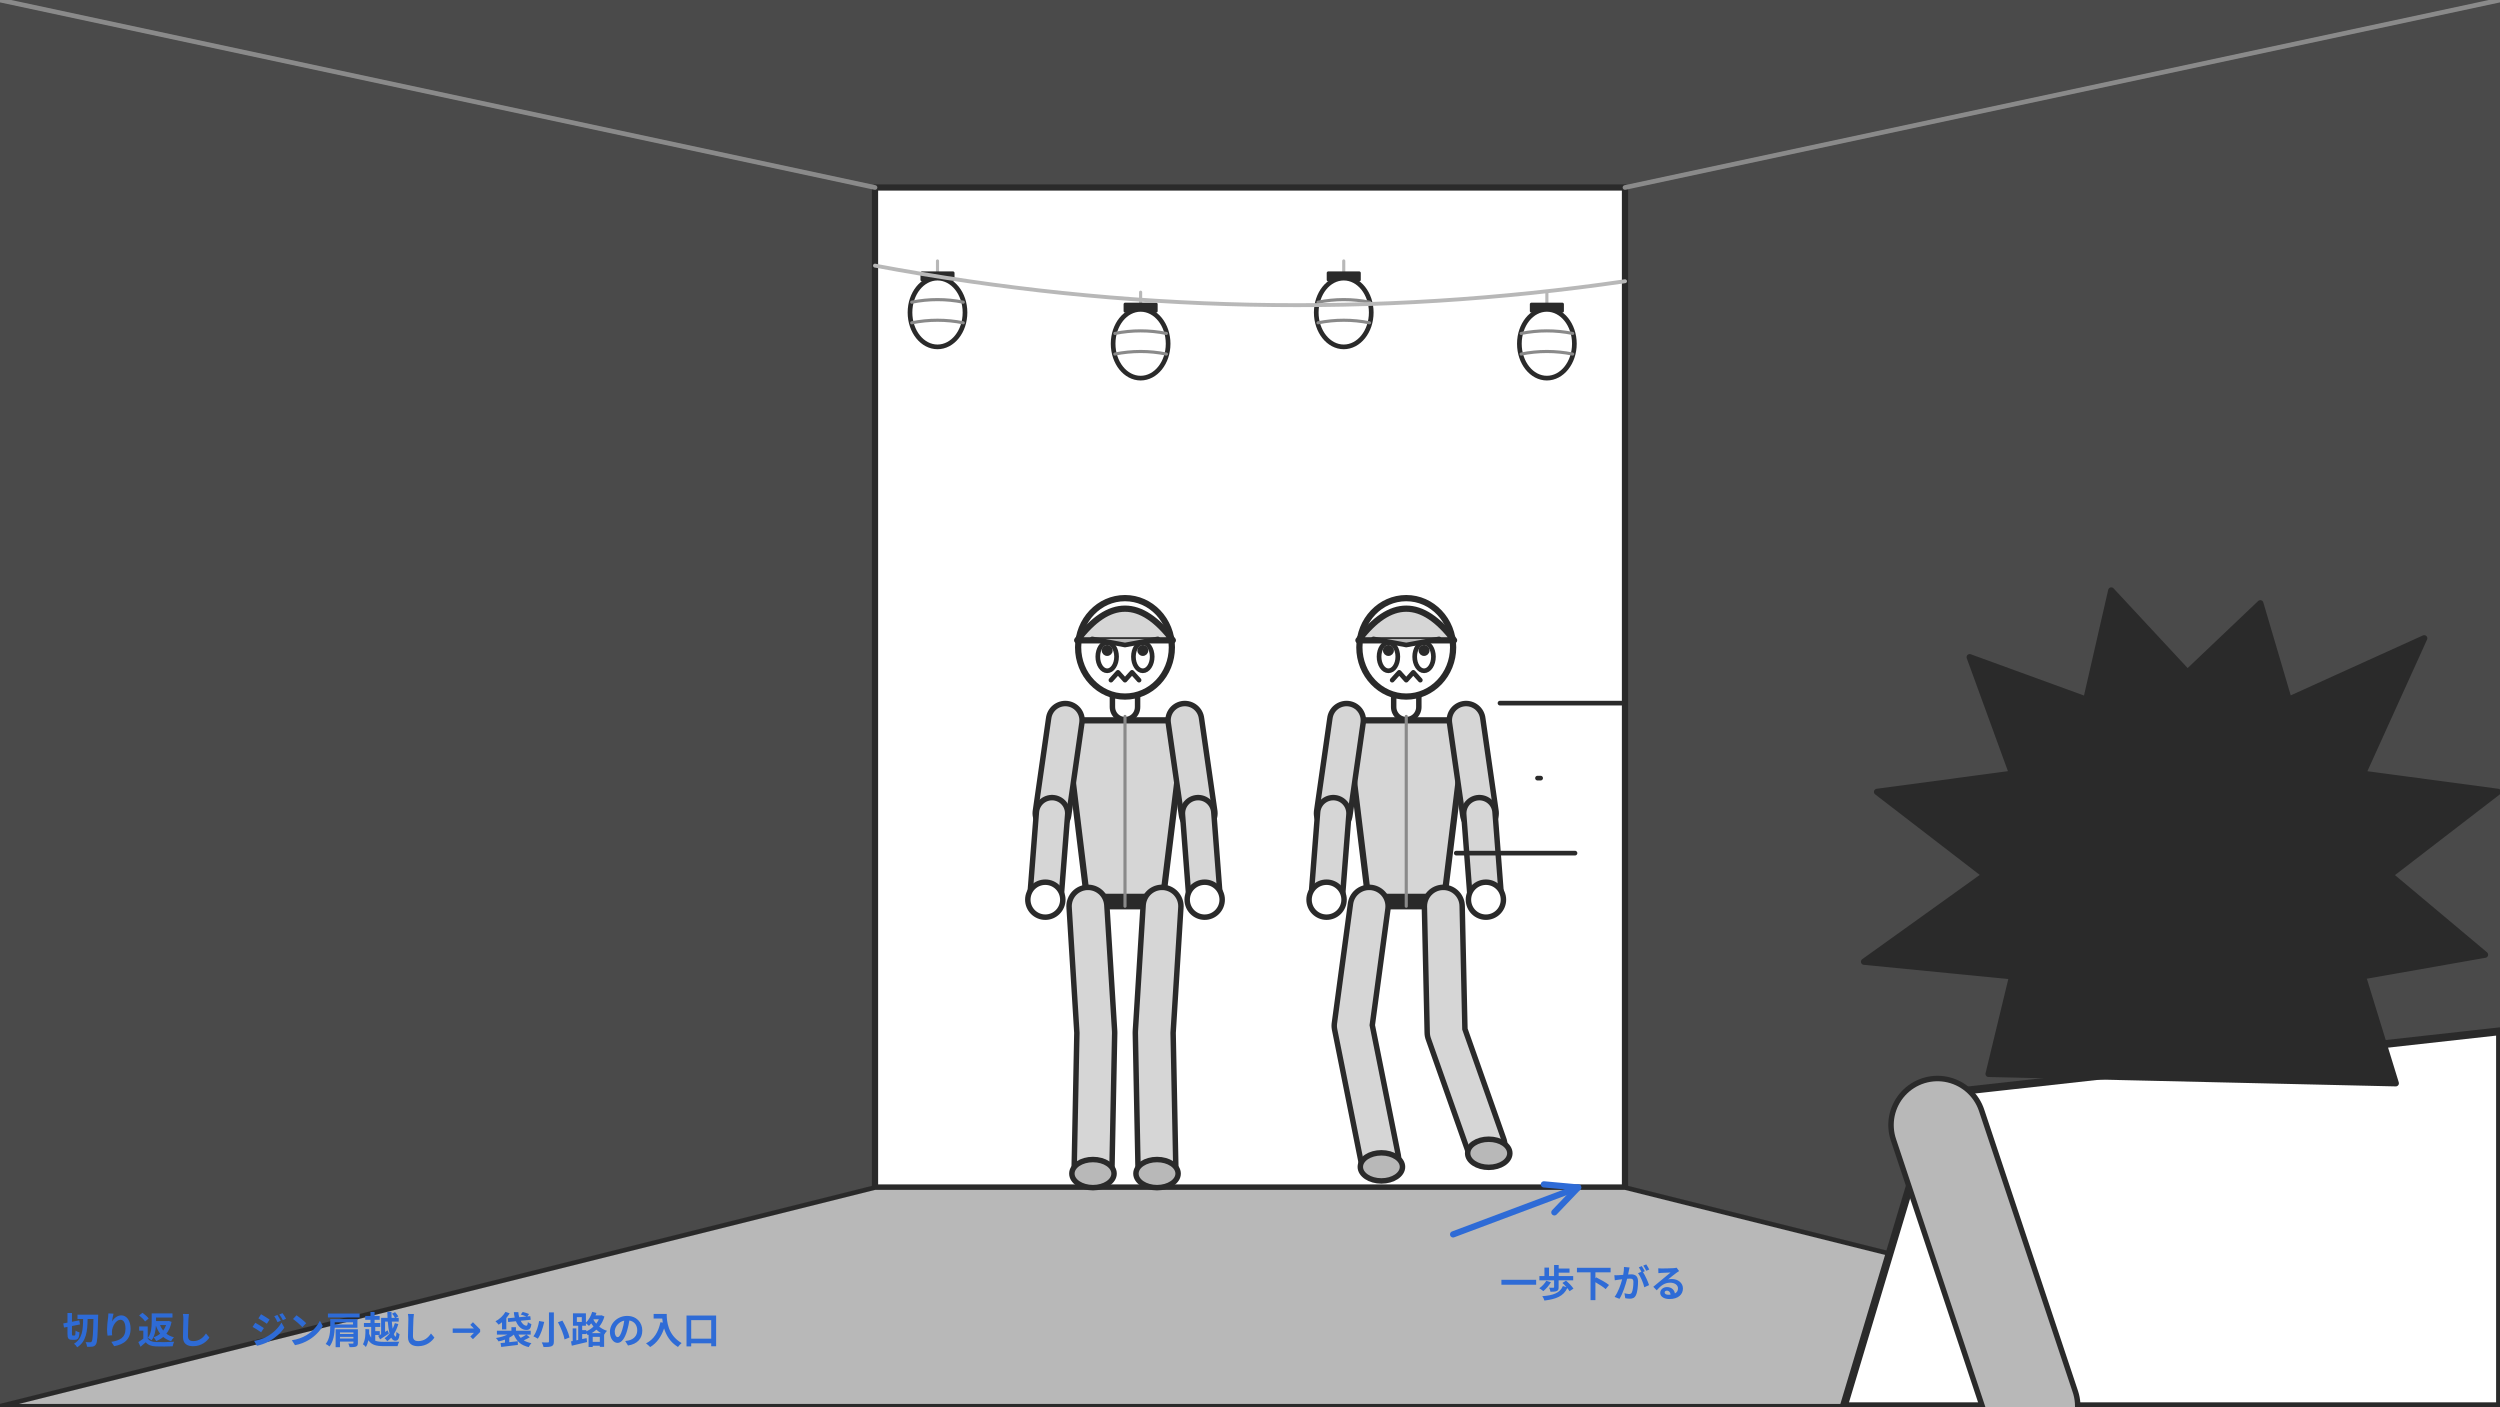
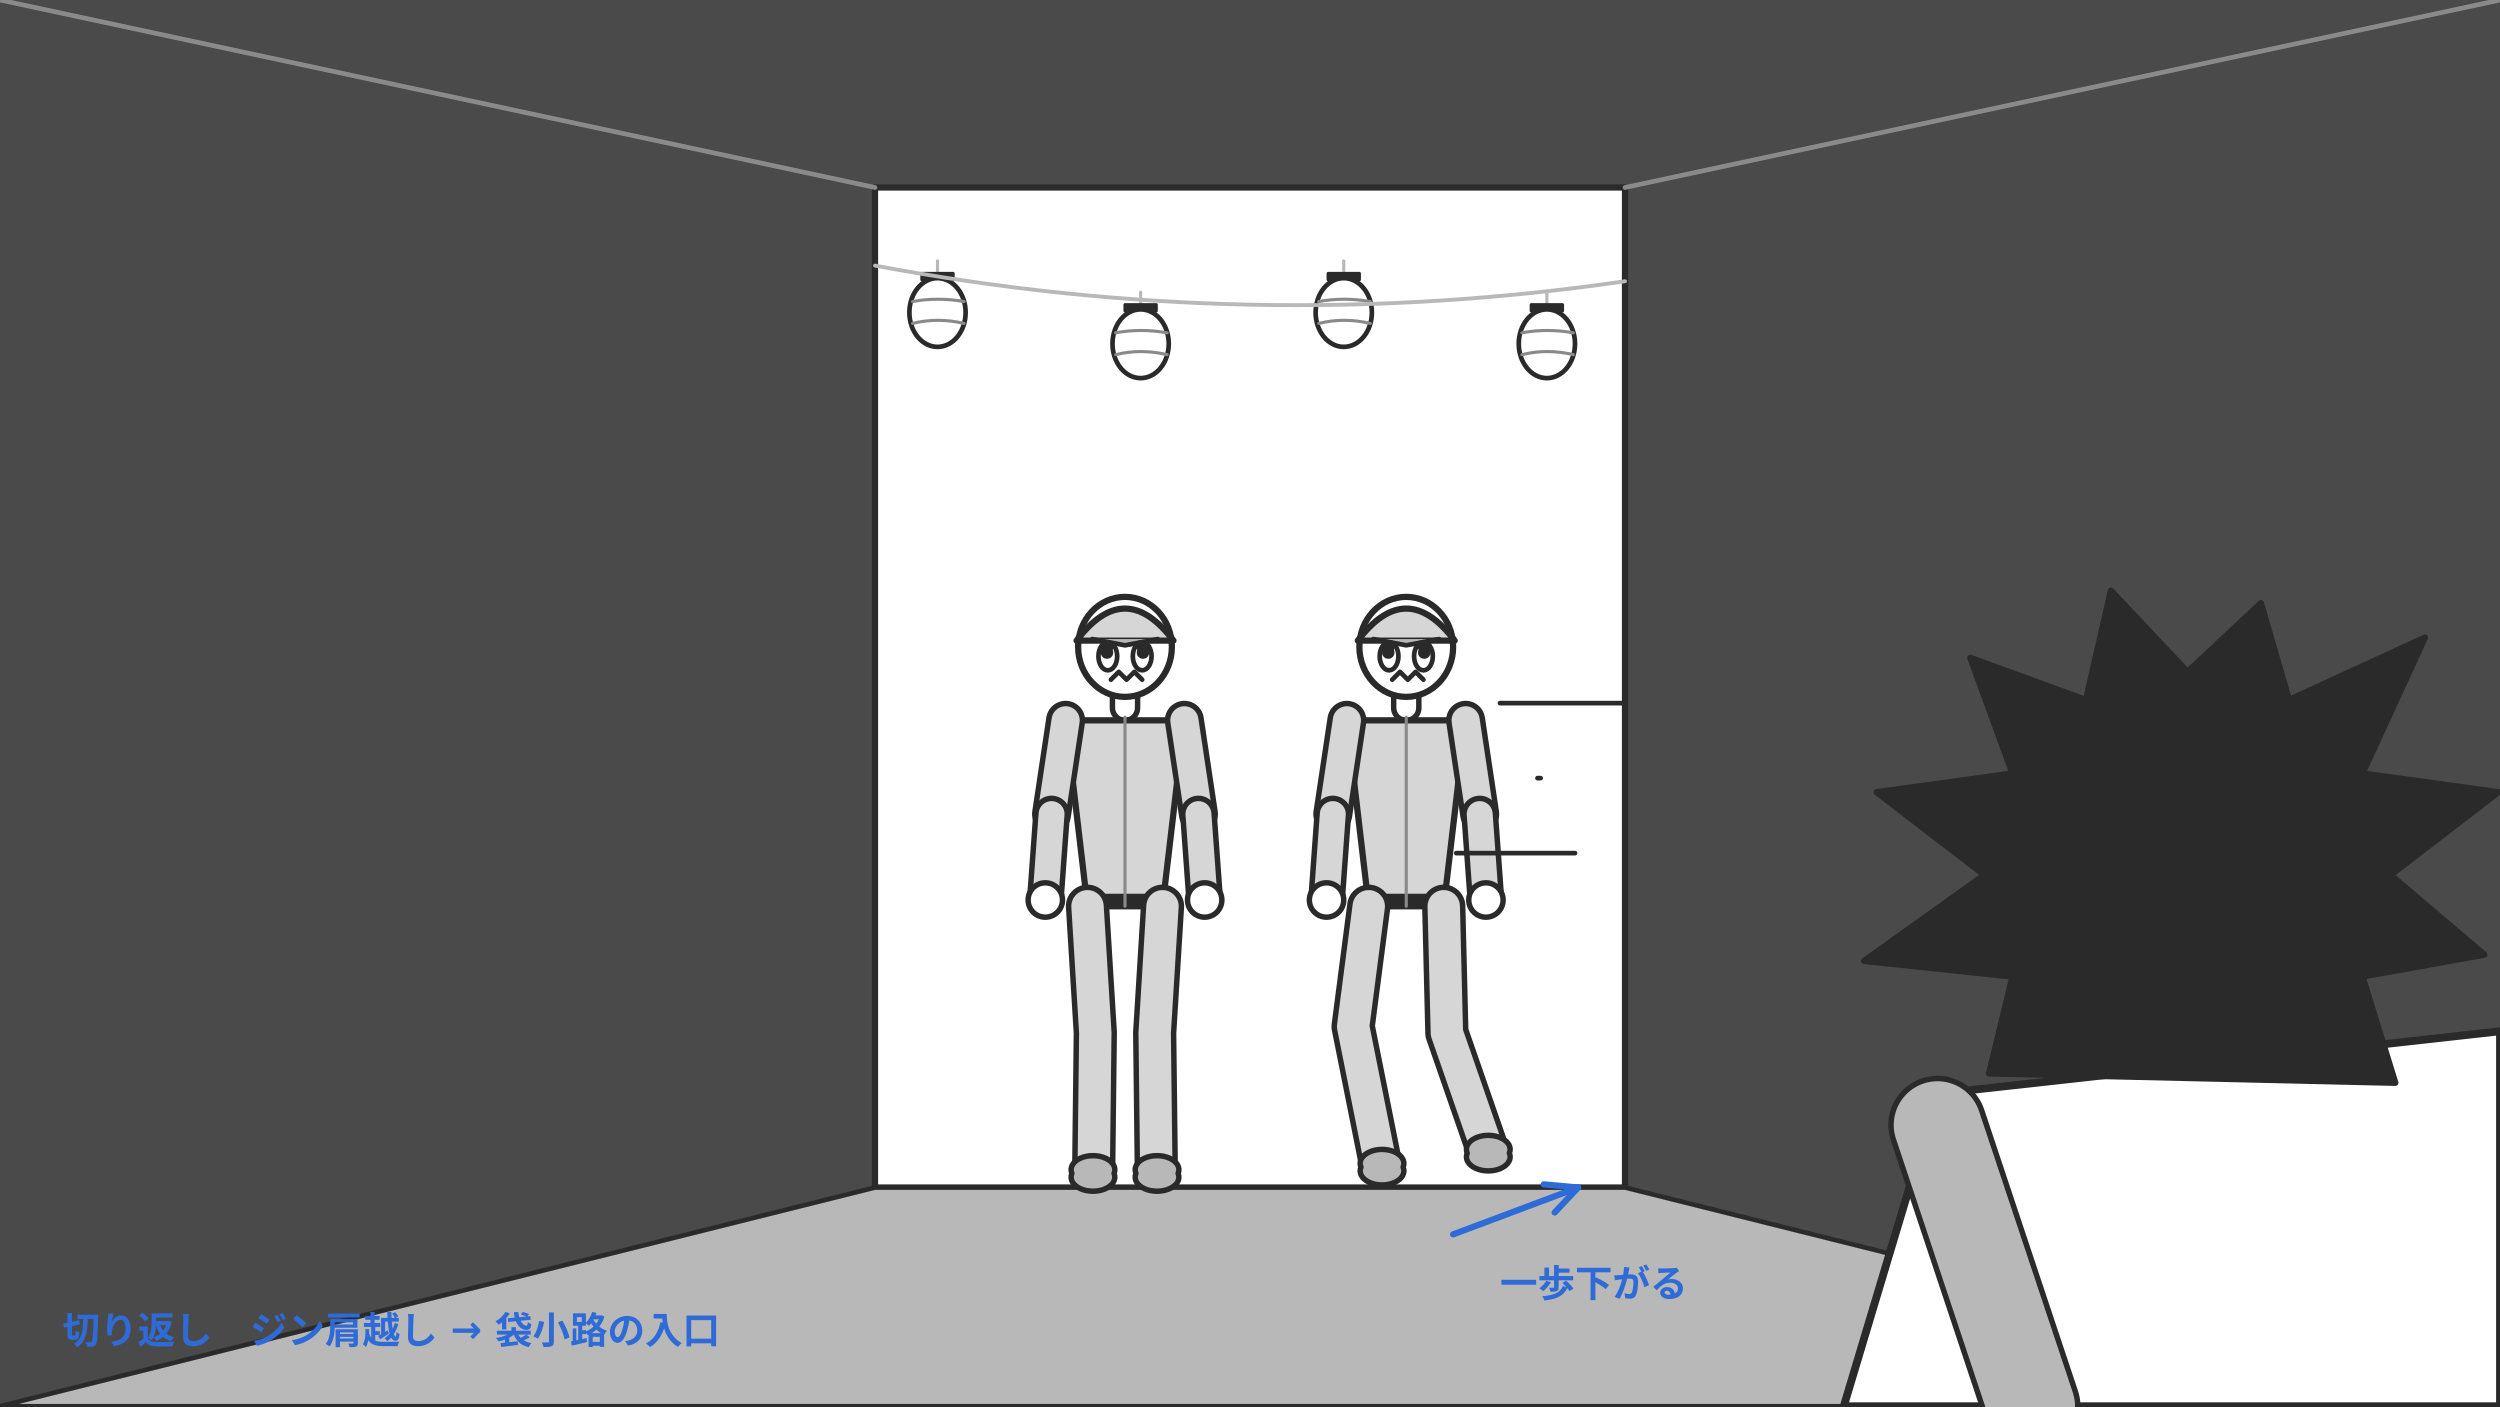
<svg xmlns="http://www.w3.org/2000/svg" viewBox="0 0 1600 900">
  <rect x="0" y="0" width="1600" height="900" fill="#FFFFFF" />
-   <path d="M0 0 h1600 v900 h-1600 Z" fill="#4A4A4A" />
-   <path d="M560 120 L1040 120 L1040 760 L560 760 Z" fill="#FFFFFF" stroke="#2A2A2A" stroke-width="4" stroke-linejoin="round" stroke-linecap="round" />
-   <path d="M600 167 L600 175.8" fill="none" stroke="#B8B8B8" stroke-width="2" stroke-linejoin="round" stroke-linecap="round" />
-   <path d="M590.1 174.7 h19.8 v4.4 h-19.8 Z" fill="#2A2A2A" stroke="#2A2A2A" stroke-width="2" stroke-linejoin="round" stroke-linecap="round" />
-   <path d="M582.4 200 A17.6 22 0 1 0 617.6 200 A17.6 22 0 1 0 582.4 200 Z" fill="#FFFFFF" stroke="#2A2A2A" stroke-width="3" stroke-linejoin="round" stroke-linecap="round" />
-   <path d="M583.5 193.4 Q600 190.1 616.5 193.4 M583.5 206.6 Q600 203.3 616.5 206.6" fill="none" stroke="#8A8A8A" stroke-width="2" stroke-linejoin="round" stroke-linecap="round" />
-   <path d="M730 187 L730 195.8" fill="none" stroke="#B8B8B8" stroke-width="2" stroke-linejoin="round" stroke-linecap="round" />
-   <path d="M720.1 194.7 h19.8 v4.4 h-19.8 Z" fill="#2A2A2A" stroke="#2A2A2A" stroke-width="2" stroke-linejoin="round" stroke-linecap="round" />
-   <path d="M712.4 220 A17.6 22 0 1 0 747.6 220 A17.6 22 0 1 0 712.4 220 Z" fill="#FFFFFF" stroke="#2A2A2A" stroke-width="3" stroke-linejoin="round" stroke-linecap="round" />
-   <path d="M713.5 213.4 Q730 210.1 746.5 213.4 M713.5 226.6 Q730 223.3 746.5 226.6" fill="none" stroke="#8A8A8A" stroke-width="2" stroke-linejoin="round" stroke-linecap="round" />
-   <path d="M860 167 L860 175.8" fill="none" stroke="#B8B8B8" stroke-width="2" stroke-linejoin="round" stroke-linecap="round" />
-   <path d="M850.1 174.7 h19.8 v4.4 h-19.8 Z" fill="#2A2A2A" stroke="#2A2A2A" stroke-width="2" stroke-linejoin="round" stroke-linecap="round" />
-   <path d="M842.4 200 A17.6 22 0 1 0 877.6 200 A17.6 22 0 1 0 842.4 200 Z" fill="#FFFFFF" stroke="#2A2A2A" stroke-width="3" stroke-linejoin="round" stroke-linecap="round" />
-   <path d="M843.5 193.4 Q860 190.1 876.5 193.4 M843.5 206.6 Q860 203.3 876.5 206.6" fill="none" stroke="#8A8A8A" stroke-width="2" stroke-linejoin="round" stroke-linecap="round" />
-   <path d="M990 187 L990 195.8" fill="none" stroke="#B8B8B8" stroke-width="2" stroke-linejoin="round" stroke-linecap="round" />
-   <path d="M980.1 194.7 h19.8 v4.4 h-19.8 Z" fill="#2A2A2A" stroke="#2A2A2A" stroke-width="2" stroke-linejoin="round" stroke-linecap="round" />
-   <path d="M972.4 220 A17.6 22 0 1 0 1007.6 220 A17.6 22 0 1 0 972.4 220 Z" fill="#FFFFFF" stroke="#2A2A2A" stroke-width="3" stroke-linejoin="round" stroke-linecap="round" />
-   <path d="M973.5 213.4 Q990 210.1 1006.5 213.4 M973.5 226.6 Q990 223.3 1006.5 226.6" fill="none" stroke="#8A8A8A" stroke-width="2" stroke-linejoin="round" stroke-linecap="round" />
-   <path d="M560 170 Q800 215 1040 180" fill="none" stroke="#B8B8B8" stroke-width="2.5" stroke-linejoin="round" stroke-linecap="round" />
-   <path d="M0 900 L560 760 L1040 760 L1600 900 Z" fill="#B8B8B8" stroke="#2A2A2A" stroke-width="3" stroke-linejoin="round" stroke-linecap="round" />
-   <path d="M0 0 L560 120" fill="none" stroke="#8A8A8A" stroke-width="3" stroke-linejoin="round" stroke-linecap="round" />
-   <path d="M1600 0 L1040 120" fill="none" stroke="#8A8A8A" stroke-width="3" stroke-linejoin="round" stroke-linecap="round" />
-   <path d="M720 452.5 L720 444.5" fill="none" stroke="#2A2A2A" stroke-width="19.6" stroke-linejoin="round" stroke-linecap="round" />
-   <path d="M720 452.5 L720 444.5" fill="none" stroke="#FFFFFF" stroke-width="12.6" stroke-linejoin="round" stroke-linecap="round" />
-   <path d="M758.3 461 L681.8 461 L696.3 580 L743.7 580 Z" fill="#D6D6D6" stroke="#2A2A2A" stroke-width="4" stroke-linejoin="round" stroke-linecap="round" />
-   <path d="M743.7 576 L696.3 576" fill="none" stroke="#2A2A2A" stroke-width="8" stroke-linejoin="round" stroke-linecap="round" />
-   <path d="M720 458.5 L720 580" fill="none" stroke="#8A8A8A" stroke-width="2" stroke-linejoin="round" stroke-linecap="round" />
-   <path d="M743.7 580 L738.7 660.8 L740.4 745.8" fill="none" stroke="#2A2A2A" stroke-width="27.7" stroke-linejoin="round" stroke-linecap="round" />
-   <path d="M743.7 580 L738.7 660.8 L740.4 745.8" fill="none" stroke="#D6D6D6" stroke-width="20.7" stroke-linejoin="round" stroke-linecap="round" />
-   <path d="M727 751.1 A13.5 9 0 1 0 754 751.1 A13.5 9 0 1 0 727 751.1 Z" fill="#B8B8B8" stroke="#2A2A2A" stroke-width="3.5" stroke-linejoin="round" stroke-linecap="round" />
-   <path d="M696.3 580 L701.3 660.8 L699.6 745.8" fill="none" stroke="#2A2A2A" stroke-width="27.7" stroke-linejoin="round" stroke-linecap="round" />
-   <path d="M696.3 580 L701.3 660.8 L699.6 745.8" fill="none" stroke="#D6D6D6" stroke-width="20.7" stroke-linejoin="round" stroke-linecap="round" />
-   <path d="M686 751.1 A13.5 9 0 1 0 713 751.1 A13.5 9 0 1 0 686 751.1 Z" fill="#B8B8B8" stroke="#2A2A2A" stroke-width="3.5" stroke-linejoin="round" stroke-linecap="round" />
-   <path d="M758.3 461 L766.8 520.5" fill="none" stroke="#2A2A2A" stroke-width="25" stroke-linejoin="round" stroke-linecap="round" />
-   <path d="M758.3 461 L766.8 520.5" fill="none" stroke="#D6D6D6" stroke-width="18" stroke-linejoin="round" stroke-linecap="round" />
-   <path d="M766.8 520.5 L771 575.8" fill="none" stroke="#2A2A2A" stroke-width="23.56" stroke-linejoin="round" stroke-linecap="round" />
-   <path d="M766.8 520.5 L771 575.8" fill="none" stroke="#D6D6D6" stroke-width="16.56" stroke-linejoin="round" stroke-linecap="round" />
-   <path d="M759.8 575.8 A11.2 11.2 0 1 0 782.2 575.8 A11.2 11.2 0 1 0 759.8 575.8 Z" fill="#FFFFFF" stroke="#2A2A2A" stroke-width="3.5" stroke-linejoin="round" stroke-linecap="round" />
-   <path d="M681.8 461 L673.3 520.5" fill="none" stroke="#2A2A2A" stroke-width="25" stroke-linejoin="round" stroke-linecap="round" />
-   <path d="M681.8 461 L673.3 520.5" fill="none" stroke="#D6D6D6" stroke-width="18" stroke-linejoin="round" stroke-linecap="round" />
-   <path d="M673.3 520.5 L669 575.8" fill="none" stroke="#2A2A2A" stroke-width="23.56" stroke-linejoin="round" stroke-linecap="round" />
-   <path d="M673.3 520.5 L669 575.8" fill="none" stroke="#D6D6D6" stroke-width="16.56" stroke-linejoin="round" stroke-linecap="round" />
-   <path d="M657.8 575.8 A11.2 11.2 0 1 0 680.2 575.8 A11.2 11.2 0 1 0 657.8 575.8 Z" fill="#FFFFFF" stroke="#2A2A2A" stroke-width="3.5" stroke-linejoin="round" stroke-linecap="round" />
-   <path d="M690 414.3 A30 31.5 0 1 0 750 414.3 A30 31.5 0 1 0 690 414.3 Z" fill="#FFFFFF" stroke="#2A2A2A" stroke-width="4" stroke-linejoin="round" stroke-linecap="round" />
-   <path d="M689.4 409.8 Q720 369.3 750.6 409.8 Z" fill="#D6D6D6" stroke="#2A2A2A" stroke-width="4" stroke-linejoin="round" stroke-linecap="round" />
-   <path d="M699 408.9 L720 412.8 L741 408.9" fill="#B8B8B8" stroke="#2A2A2A" stroke-width="3" stroke-linejoin="round" stroke-linecap="round" />
-   <path d="M702.6 420.3 A6 9 0 1 0 714.6 420.3 A6 9 0 1 0 702.6 420.3 Z" fill="#FFFFFF" stroke="#2A2A2A" stroke-width="3" stroke-linejoin="round" stroke-linecap="round" />
-   <path d="M725.4 420.3 A6 9 0 1 0 737.4 420.3 A6 9 0 1 0 725.4 420.3 Z" fill="#FFFFFF" stroke="#2A2A2A" stroke-width="3" stroke-linejoin="round" stroke-linecap="round" />
-   <path d="M706.1 416.3 A2.5 2.5 0 1 0 711.1 416.3 A2.5 2.5 0 1 0 706.1 416.3 Z" fill="#2A2A2A" stroke="#2A2A2A" stroke-width="2" stroke-linejoin="round" stroke-linecap="round" />
-   <path d="M728.9 416.3 A2.5 2.5 0 1 0 733.9 416.3 A2.5 2.5 0 1 0 728.9 416.3 Z" fill="#2A2A2A" stroke="#2A2A2A" stroke-width="2" stroke-linejoin="round" stroke-linecap="round" />
-   <path d="M711 435.3 l4.5 -5 l4.5 5 l4.5 -5 l4.5 5" fill="none" stroke="#2A2A2A" stroke-width="3" stroke-linejoin="round" stroke-linecap="round" />
-   <path d="M900 452.5 L900 444.5" fill="none" stroke="#2A2A2A" stroke-width="19.6" stroke-linejoin="round" stroke-linecap="round" />
-   <path d="M900 452.5 L900 444.5" fill="none" stroke="#FFFFFF" stroke-width="12.6" stroke-linejoin="round" stroke-linecap="round" />
-   <path d="M938.3 461 L861.8 461 L876.3 580 L923.7 580 Z" fill="#D6D6D6" stroke="#2A2A2A" stroke-width="4" stroke-linejoin="round" stroke-linecap="round" />
-   <path d="M923.7 576 L876.3 576" fill="none" stroke="#2A2A2A" stroke-width="8" stroke-linejoin="round" stroke-linecap="round" />
-   <path d="M900 458.5 L900 580" fill="none" stroke="#8A8A8A" stroke-width="2" stroke-linejoin="round" stroke-linecap="round" />
-   <path d="M923.7 580 L925.5 660.8 L951 733" fill="none" stroke="#2A2A2A" stroke-width="27.7" stroke-linejoin="round" stroke-linecap="round" />
-   <path d="M923.7 580 L925.5 660.8 L951 733" fill="none" stroke="#D6D6D6" stroke-width="20.7" stroke-linejoin="round" stroke-linecap="round" />
-   <path d="M939.3 738.1 A13.5 9 0 1 0 966.3 738.1 A13.5 9 0 1 0 939.3 738.1 Z" fill="#B8B8B8" stroke="#2A2A2A" stroke-width="3.5" stroke-linejoin="round" stroke-linecap="round" />
-   <path d="M876.3 580 L866 656.5 L883 741.5" fill="none" stroke="#2A2A2A" stroke-width="27.7" stroke-linejoin="round" stroke-linecap="round" />
-   <path d="M876.3 580 L866 656.5 L883 741.5" fill="none" stroke="#D6D6D6" stroke-width="20.7" stroke-linejoin="round" stroke-linecap="round" />
-   <path d="M870.6 746.8 A13.5 9 0 1 0 897.6 746.8 A13.5 9 0 1 0 870.6 746.8 Z" fill="#B8B8B8" stroke="#2A2A2A" stroke-width="3.5" stroke-linejoin="round" stroke-linecap="round" />
-   <path d="M938.3 461 L946.8 520.5" fill="none" stroke="#2A2A2A" stroke-width="25" stroke-linejoin="round" stroke-linecap="round" />
-   <path d="M938.3 461 L946.8 520.5" fill="none" stroke="#D6D6D6" stroke-width="18" stroke-linejoin="round" stroke-linecap="round" />
-   <path d="M946.8 520.5 L951 575.8" fill="none" stroke="#2A2A2A" stroke-width="23.56" stroke-linejoin="round" stroke-linecap="round" />
-   <path d="M946.8 520.5 L951 575.8" fill="none" stroke="#D6D6D6" stroke-width="16.56" stroke-linejoin="round" stroke-linecap="round" />
-   <path d="M939.8 575.8 A11.2 11.2 0 1 0 962.2 575.8 A11.2 11.2 0 1 0 939.8 575.8 Z" fill="#FFFFFF" stroke="#2A2A2A" stroke-width="3.5" stroke-linejoin="round" stroke-linecap="round" />
-   <path d="M861.8 461 L853.3 520.5" fill="none" stroke="#2A2A2A" stroke-width="25" stroke-linejoin="round" stroke-linecap="round" />
-   <path d="M861.8 461 L853.3 520.5" fill="none" stroke="#D6D6D6" stroke-width="18" stroke-linejoin="round" stroke-linecap="round" />
-   <path d="M853.3 520.5 L849 575.8" fill="none" stroke="#2A2A2A" stroke-width="23.56" stroke-linejoin="round" stroke-linecap="round" />
-   <path d="M853.3 520.5 L849 575.8" fill="none" stroke="#D6D6D6" stroke-width="16.56" stroke-linejoin="round" stroke-linecap="round" />
-   <path d="M837.8 575.8 A11.2 11.2 0 1 0 860.2 575.8 A11.2 11.2 0 1 0 837.8 575.8 Z" fill="#FFFFFF" stroke="#2A2A2A" stroke-width="3.5" stroke-linejoin="round" stroke-linecap="round" />
-   <path d="M870 414.3 A30 31.5 0 1 0 930 414.3 A30 31.5 0 1 0 870 414.3 Z" fill="#FFFFFF" stroke="#2A2A2A" stroke-width="4" stroke-linejoin="round" stroke-linecap="round" />
-   <path d="M869.4 409.8 Q900 369.3 930.6 409.8 Z" fill="#D6D6D6" stroke="#2A2A2A" stroke-width="4" stroke-linejoin="round" stroke-linecap="round" />
-   <path d="M879 408.9 L900 412.8 L921 408.9" fill="#B8B8B8" stroke="#2A2A2A" stroke-width="3" stroke-linejoin="round" stroke-linecap="round" />
-   <path d="M882.6 420.3 A6 9 0 1 0 894.6 420.3 A6 9 0 1 0 882.6 420.3 Z" fill="#FFFFFF" stroke="#2A2A2A" stroke-width="3" stroke-linejoin="round" stroke-linecap="round" />
-   <path d="M905.4 420.3 A6 9 0 1 0 917.4 420.3 A6 9 0 1 0 905.4 420.3 Z" fill="#FFFFFF" stroke="#2A2A2A" stroke-width="3" stroke-linejoin="round" stroke-linecap="round" />
-   <path d="M886.1 416.3 A2.5 2.5 0 1 0 891.1 416.3 A2.5 2.5 0 1 0 886.1 416.3 Z" fill="#2A2A2A" stroke="#2A2A2A" stroke-width="2" stroke-linejoin="round" stroke-linecap="round" />
-   <path d="M908.9 416.3 A2.5 2.5 0 1 0 913.9 416.3 A2.5 2.5 0 1 0 908.9 416.3 Z" fill="#2A2A2A" stroke="#2A2A2A" stroke-width="2" stroke-linejoin="round" stroke-linecap="round" />
-   <path d="M891 435.3 l4.5 -5 l4.5 5 l4.5 -5 l4.5 5" fill="none" stroke="#2A2A2A" stroke-width="3" stroke-linejoin="round" stroke-linecap="round" />
-   <path d="M960 450 L1040 450 M984 498 L986 498 M1008 546 L932 546 " fill="none" stroke="#2A2A2A" stroke-width="3" stroke-linejoin="round" stroke-linecap="round" />
-   <path d="M930 790 L1010 760" fill="none" stroke="#2E6BD6" stroke-width="4" stroke-linejoin="round" stroke-linecap="round" />
-   <path d="M994.8 775.9 L1010 760 L988.1 758" fill="none" stroke="#2E6BD6" stroke-width="4" stroke-linejoin="round" stroke-linecap="round" />
-   <text x="1020" y="830" font-family="Zen Kaku Gothic New, IBM Plex Mono, IPAGothic, sans-serif" font-size="24" fill="#2E6BD6" text-anchor="middle" font-weight="bold">一歩下がる</text>
-   <path d="M1180 900 L1240 700 L1600 660 L1600 900 Z" fill="#FFFFFF" stroke="#2A2A2A" stroke-width="5" stroke-linejoin="round" stroke-linecap="round" />
-   <path d="M1240 720 L1300 900" fill="none" stroke="#2A2A2A" stroke-width="63" stroke-linejoin="round" stroke-linecap="round" />
-   <path d="M1240 720 L1300 900" fill="none" stroke="#B8B8B8" stroke-width="56" stroke-linejoin="round" stroke-linecap="round" />
-   <g>
-     <path d="M1280 560 A120 126 0 1 0 1520 560 A120 126 0 1 0 1280 560 Z" fill="#2A2A2A" stroke="#2A2A2A" stroke-width="4" stroke-linejoin="round" stroke-linecap="round" />
-     <path d="M1272.7 687.3 L1287.8 624.8 L1193 615.5 L1270.4 560 L1201.3 506.8 L1287.8 495.2 L1260.6 420.6 L1335.2 447.8 L1351.2 377.9 L1400 430.4 L1446.6 386.1 L1464.8 447.8 L1551.5 408.5 L1512.2 495.2 L1598.7 506.8 L1529.6 560 L1590.4 611 L1512.2 624.8 L1533.3 693.3 Z" fill="#2A2A2A" stroke="#2A2A2A" stroke-width="4" stroke-linejoin="round" stroke-linecap="round" />
-     <path d="M1286 584 L1328 674 L1400 644 L1472 674 L1514 584 Z" fill="#2A2A2A" stroke="#2A2A2A" stroke-width="4" stroke-linejoin="round" stroke-linecap="round" />
+   <g stroke-linejoin="round" stroke-linecap="round">
+     <path d="M0 0 h1600 v900 h-1600 Z" fill="#4A4A4A" />
+     <path d="M560 120 L1040 120 L1040 760 L560 760 Z" fill="#FFFFFF" stroke="#2A2A2A" stroke-width="4" />
+     <path d="M600 167 L600 176" fill="none" stroke="#B8B8B8" stroke-width="2" />
+     <path d="M590 175 h20 v4 h-20 Z" fill="#2A2A2A" stroke="#2A2A2A" stroke-width="2" />
+     <path d="M582 200 A18 22 0 1 0 618 200 A18 22 0 1 0 582 200 Z" fill="#FFFFFF" stroke="#2A2A2A" stroke-width="3" />
+     <path d="M584 193 Q600 190 617 193 M584 207 Q600 203 617 207" fill="none" stroke="#8A8A8A" stroke-width="2" />
+     <path d="M730 187 L730 196" fill="none" stroke="#B8B8B8" stroke-width="2" />
+     <path d="M720 195 h20 v4 h-20 Z" fill="#2A2A2A" stroke="#2A2A2A" stroke-width="2" />
+     <path d="M712 220 A18 22 0 1 0 748 220 A18 22 0 1 0 712 220 Z" fill="#FFFFFF" stroke="#2A2A2A" stroke-width="3" />
+     <path d="M714 213 Q730 210 747 213 M714 227 Q730 223 747 227" fill="none" stroke="#8A8A8A" stroke-width="2" />
+     <path d="M860 167 L860 176" fill="none" stroke="#B8B8B8" stroke-width="2" />
+     <path d="M850 175 h20 v4 h-20 Z" fill="#2A2A2A" stroke="#2A2A2A" stroke-width="2" />
+     <path d="M842 200 A18 22 0 1 0 878 200 A18 22 0 1 0 842 200 Z" fill="#FFFFFF" stroke="#2A2A2A" stroke-width="3" />
+     <path d="M844 193 Q860 190 877 193 M844 207 Q860 203 877 207" fill="none" stroke="#8A8A8A" stroke-width="2" />
+     <path d="M990 187 L990 196" fill="none" stroke="#B8B8B8" stroke-width="2" />
+     <path d="M980 195 h20 v4 h-20 Z" fill="#2A2A2A" stroke="#2A2A2A" stroke-width="2" />
+     <path d="M972 220 A18 22 0 1 0 1008 220 A18 22 0 1 0 972 220 Z" fill="#FFFFFF" stroke="#2A2A2A" stroke-width="3" />
+     <path d="M974 213 Q990 210 1007 213 M974 227 Q990 223 1007 227" fill="none" stroke="#8A8A8A" stroke-width="2" />
+     <path d="M560 170 Q800 215 1040 180" fill="none" stroke="#B8B8B8" stroke-width="2.5" />
+     <path d="M0 900 L560 760 L1040 760 L1600 900 Z" fill="#B8B8B8" stroke="#2A2A2A" stroke-width="3" />
+     <path d="M0 0 L560 120" fill="none" stroke="#8A8A8A" stroke-width="3" />
+     <path d="M1600 0 L1040 120" fill="none" stroke="#8A8A8A" stroke-width="3" />
+     <path d="M720 453 L720 445" fill="none" stroke="#2A2A2A" stroke-width="19.6" />
+     <path d="M720 453 L720 445" fill="none" stroke="#FFFFFF" stroke-width="12.6" />
+     <path d="M758 461 L682 461 L696 580 L744 580 Z" fill="#D6D6D6" stroke="#2A2A2A" stroke-width="4" />
+     <path d="M744 576 L696 576" fill="none" stroke="#2A2A2A" stroke-width="8" />
+     <path d="M720 459 L720 580" fill="none" stroke="#8A8A8A" stroke-width="2" />
+     <path d="M744 580 L739 661 L740 746" fill="none" stroke="#2A2A2A" stroke-width="27.7" />
+     <path d="M744 580 L739 661 L740 746" fill="none" stroke="#D6D6D6" stroke-width="20.7" />
+     <path d="M727 751 A14 9 0 1 0 754 751 A14 9 0 1 0 727 751 Z" fill="#B8B8B8" stroke="#2A2A2A" stroke-width="3.5" />
+     <path d="M696 580 L701 661 L700 746" fill="none" stroke="#2A2A2A" stroke-width="27.7" />
+     <path d="M696 580 L701 661 L700 746" fill="none" stroke="#D6D6D6" stroke-width="20.7" />
+     <path d="M686 751 A14 9 0 1 0 713 751 A14 9 0 1 0 686 751 Z" fill="#B8B8B8" stroke="#2A2A2A" stroke-width="3.5" />
+     <path d="M758 461 L767 521" fill="none" stroke="#2A2A2A" stroke-width="25" />
+     <path d="M758 461 L767 521" fill="none" stroke="#D6D6D6" stroke-width="18" />
+     <path d="M767 521 L771 576" fill="none" stroke="#2A2A2A" stroke-width="23.56" />
+     <path d="M767 521 L771 576" fill="none" stroke="#D6D6D6" stroke-width="16.56" />
+     <path d="M760 576 A11 11 0 1 0 782 576 A11 11 0 1 0 760 576 Z" fill="#FFFFFF" stroke="#2A2A2A" stroke-width="3.5" />
+     <path d="M682 461 L673 521" fill="none" stroke="#2A2A2A" stroke-width="25" />
+     <path d="M682 461 L673 521" fill="none" stroke="#D6D6D6" stroke-width="18" />
+     <path d="M673 521 L669 576" fill="none" stroke="#2A2A2A" stroke-width="23.56" />
+     <path d="M673 521 L669 576" fill="none" stroke="#D6D6D6" stroke-width="16.56" />
+     <path d="M658 576 A11 11 0 1 0 680 576 A11 11 0 1 0 658 576 Z" fill="#FFFFFF" stroke="#2A2A2A" stroke-width="3.5" />
+     <path d="M690 414 A30 32 0 1 0 750 414 A30 32 0 1 0 690 414 Z" fill="#FFFFFF" stroke="#2A2A2A" stroke-width="4" />
+     <path d="M689 410 Q720 369 751 410 Z" fill="#D6D6D6" stroke="#2A2A2A" stroke-width="4" />
+     <path d="M699 409 L720 413 L741 409" fill="#B8B8B8" stroke="#2A2A2A" stroke-width="3" />
+     <path d="M703 420 A6 9 0 1 0 715 420 A6 9 0 1 0 703 420 Z" fill="#FFFFFF" stroke="#2A2A2A" stroke-width="3" />
+     <path d="M725 420 A6 9 0 1 0 737 420 A6 9 0 1 0 725 420 Z" fill="#FFFFFF" stroke="#2A2A2A" stroke-width="3" />
+     <path d="M706 416 A3 3 0 1 0 711 416 A3 3 0 1 0 706 416 Z" fill="#2A2A2A" stroke="#2A2A2A" stroke-width="2" />
+     <path d="M729 416 A3 3 0 1 0 734 416 A3 3 0 1 0 729 416 Z" fill="#2A2A2A" stroke="#2A2A2A" stroke-width="2" />
+     <path d="M711 435 l5 -5 l5 5 l5 -5 l5 5" fill="none" stroke="#2A2A2A" stroke-width="3" />
+     <path d="M900 453 L900 445" fill="none" stroke="#2A2A2A" stroke-width="19.6" />
+     <path d="M900 453 L900 445" fill="none" stroke="#FFFFFF" stroke-width="12.6" />
+     <path d="M938 461 L862 461 L876 580 L924 580 Z" fill="#D6D6D6" stroke="#2A2A2A" stroke-width="4" />
+     <path d="M924 576 L876 576" fill="none" stroke="#2A2A2A" stroke-width="8" />
+     <path d="M900 459 L900 580" fill="none" stroke="#8A8A8A" stroke-width="2" />
+     <path d="M924 580 L926 661 L951 733" fill="none" stroke="#2A2A2A" stroke-width="27.7" />
+     <path d="M924 580 L926 661 L951 733" fill="none" stroke="#D6D6D6" stroke-width="20.7" />
+     <path d="M939 738 A14 9 0 1 0 966 738 A14 9 0 1 0 939 738 Z" fill="#B8B8B8" stroke="#2A2A2A" stroke-width="3.5" />
+     <path d="M876 580 L866 657 L883 742" fill="none" stroke="#2A2A2A" stroke-width="27.7" />
+     <path d="M876 580 L866 657 L883 742" fill="none" stroke="#D6D6D6" stroke-width="20.7" />
+     <path d="M871 747 A14 9 0 1 0 898 747 A14 9 0 1 0 871 747 Z" fill="#B8B8B8" stroke="#2A2A2A" stroke-width="3.5" />
+     <path d="M938 461 L947 521" fill="none" stroke="#2A2A2A" stroke-width="25" />
+     <path d="M938 461 L947 521" fill="none" stroke="#D6D6D6" stroke-width="18" />
+     <path d="M947 521 L951 576" fill="none" stroke="#2A2A2A" stroke-width="23.56" />
+     <path d="M947 521 L951 576" fill="none" stroke="#D6D6D6" stroke-width="16.56" />
+     <path d="M940 576 A11 11 0 1 0 962 576 A11 11 0 1 0 940 576 Z" fill="#FFFFFF" stroke="#2A2A2A" stroke-width="3.5" />
+     <path d="M862 461 L853 521" fill="none" stroke="#2A2A2A" stroke-width="25" />
+     <path d="M862 461 L853 521" fill="none" stroke="#D6D6D6" stroke-width="18" />
+     <path d="M853 521 L849 576" fill="none" stroke="#2A2A2A" stroke-width="23.56" />
+     <path d="M853 521 L849 576" fill="none" stroke="#D6D6D6" stroke-width="16.56" />
+     <path d="M838 576 A11 11 0 1 0 860 576 A11 11 0 1 0 838 576 Z" fill="#FFFFFF" stroke="#2A2A2A" stroke-width="3.5" />
+     <path d="M870 414 A30 32 0 1 0 930 414 A30 32 0 1 0 870 414 Z" fill="#FFFFFF" stroke="#2A2A2A" stroke-width="4" />
+     <path d="M869 410 Q900 369 931 410 Z" fill="#D6D6D6" stroke="#2A2A2A" stroke-width="4" />
+     <path d="M879 409 L900 413 L921 409" fill="#B8B8B8" stroke="#2A2A2A" stroke-width="3" />
+     <path d="M883 420 A6 9 0 1 0 895 420 A6 9 0 1 0 883 420 Z" fill="#FFFFFF" stroke="#2A2A2A" stroke-width="3" />
+     <path d="M905 420 A6 9 0 1 0 917 420 A6 9 0 1 0 905 420 Z" fill="#FFFFFF" stroke="#2A2A2A" stroke-width="3" />
+     <path d="M886 416 A3 3 0 1 0 891 416 A3 3 0 1 0 886 416 Z" fill="#2A2A2A" stroke="#2A2A2A" stroke-width="2" />
+     <path d="M909 416 A3 3 0 1 0 914 416 A3 3 0 1 0 909 416 Z" fill="#2A2A2A" stroke="#2A2A2A" stroke-width="2" />
+     <path d="M891 435 l5 -5 l5 5 l5 -5 l5 5" fill="none" stroke="#2A2A2A" stroke-width="3" />
+     <path d="M960 450 L1040 450 M984 498 L986 498 M1008 546 L932 546 " fill="none" stroke="#2A2A2A" stroke-width="3" />
+     <path d="M930 790 L1010 760" fill="none" stroke="#2E6BD6" stroke-width="4" />
+     <path d="M995 776 L1010 760 L988 758" fill="none" stroke="#2E6BD6" stroke-width="4" />
+     <text x="1020" y="830" font-family="Zen Kaku Gothic New, IBM Plex Mono, IPAGothic, sans-serif" font-size="24" fill="#2E6BD6" text-anchor="middle" font-weight="bold">一歩下がる</text>
+     <path d="M1180 900 L1240 700 L1600 660 L1600 900 Z" fill="#FFFFFF" stroke="#2A2A2A" stroke-width="5" />
+     <path d="M1240 720 L1300 900" fill="none" stroke="#2A2A2A" stroke-width="63" />
+     <path d="M1240 720 L1300 900" fill="none" stroke="#B8B8B8" stroke-width="56" />
+     <g>
+       <path d="M1280 560 A120 126 0 1 0 1520 560 A120 126 0 1 0 1280 560 Z" fill="#2A2A2A" stroke="#2A2A2A" stroke-width="4" />
+       <path d="M1273 687 L1288 625 L1193 615 L1270 560 L1201 507 L1288 495 L1261 421 L1335 448 L1351 378 L1400 430 L1447 386 L1465 448 L1552 408 L1512 495 L1599 507 L1530 560 L1590 611 L1512 625 L1533 693 Z" fill="#2A2A2A" stroke="#2A2A2A" stroke-width="4" />
+       <path d="M1286 584 L1328 674 L1400 644 L1472 674 L1514 584 Z" fill="#2A2A2A" stroke="#2A2A2A" stroke-width="4" />
+     </g>
+     <text x="40" y="860" font-family="Zen Kaku Gothic New, IBM Plex Mono, IPAGothic, sans-serif" font-size="24" fill="#2E6BD6" font-weight="bold">切り返し　ジン肩越し → 袋小路の入口</text>
  </g>
-   <text x="40" y="860" font-family="Zen Kaku Gothic New, IBM Plex Mono, IPAGothic, sans-serif" font-size="24" fill="#2E6BD6" font-weight="bold">切り返し　ジン肩越し → 袋小路の入口</text>
</svg>
